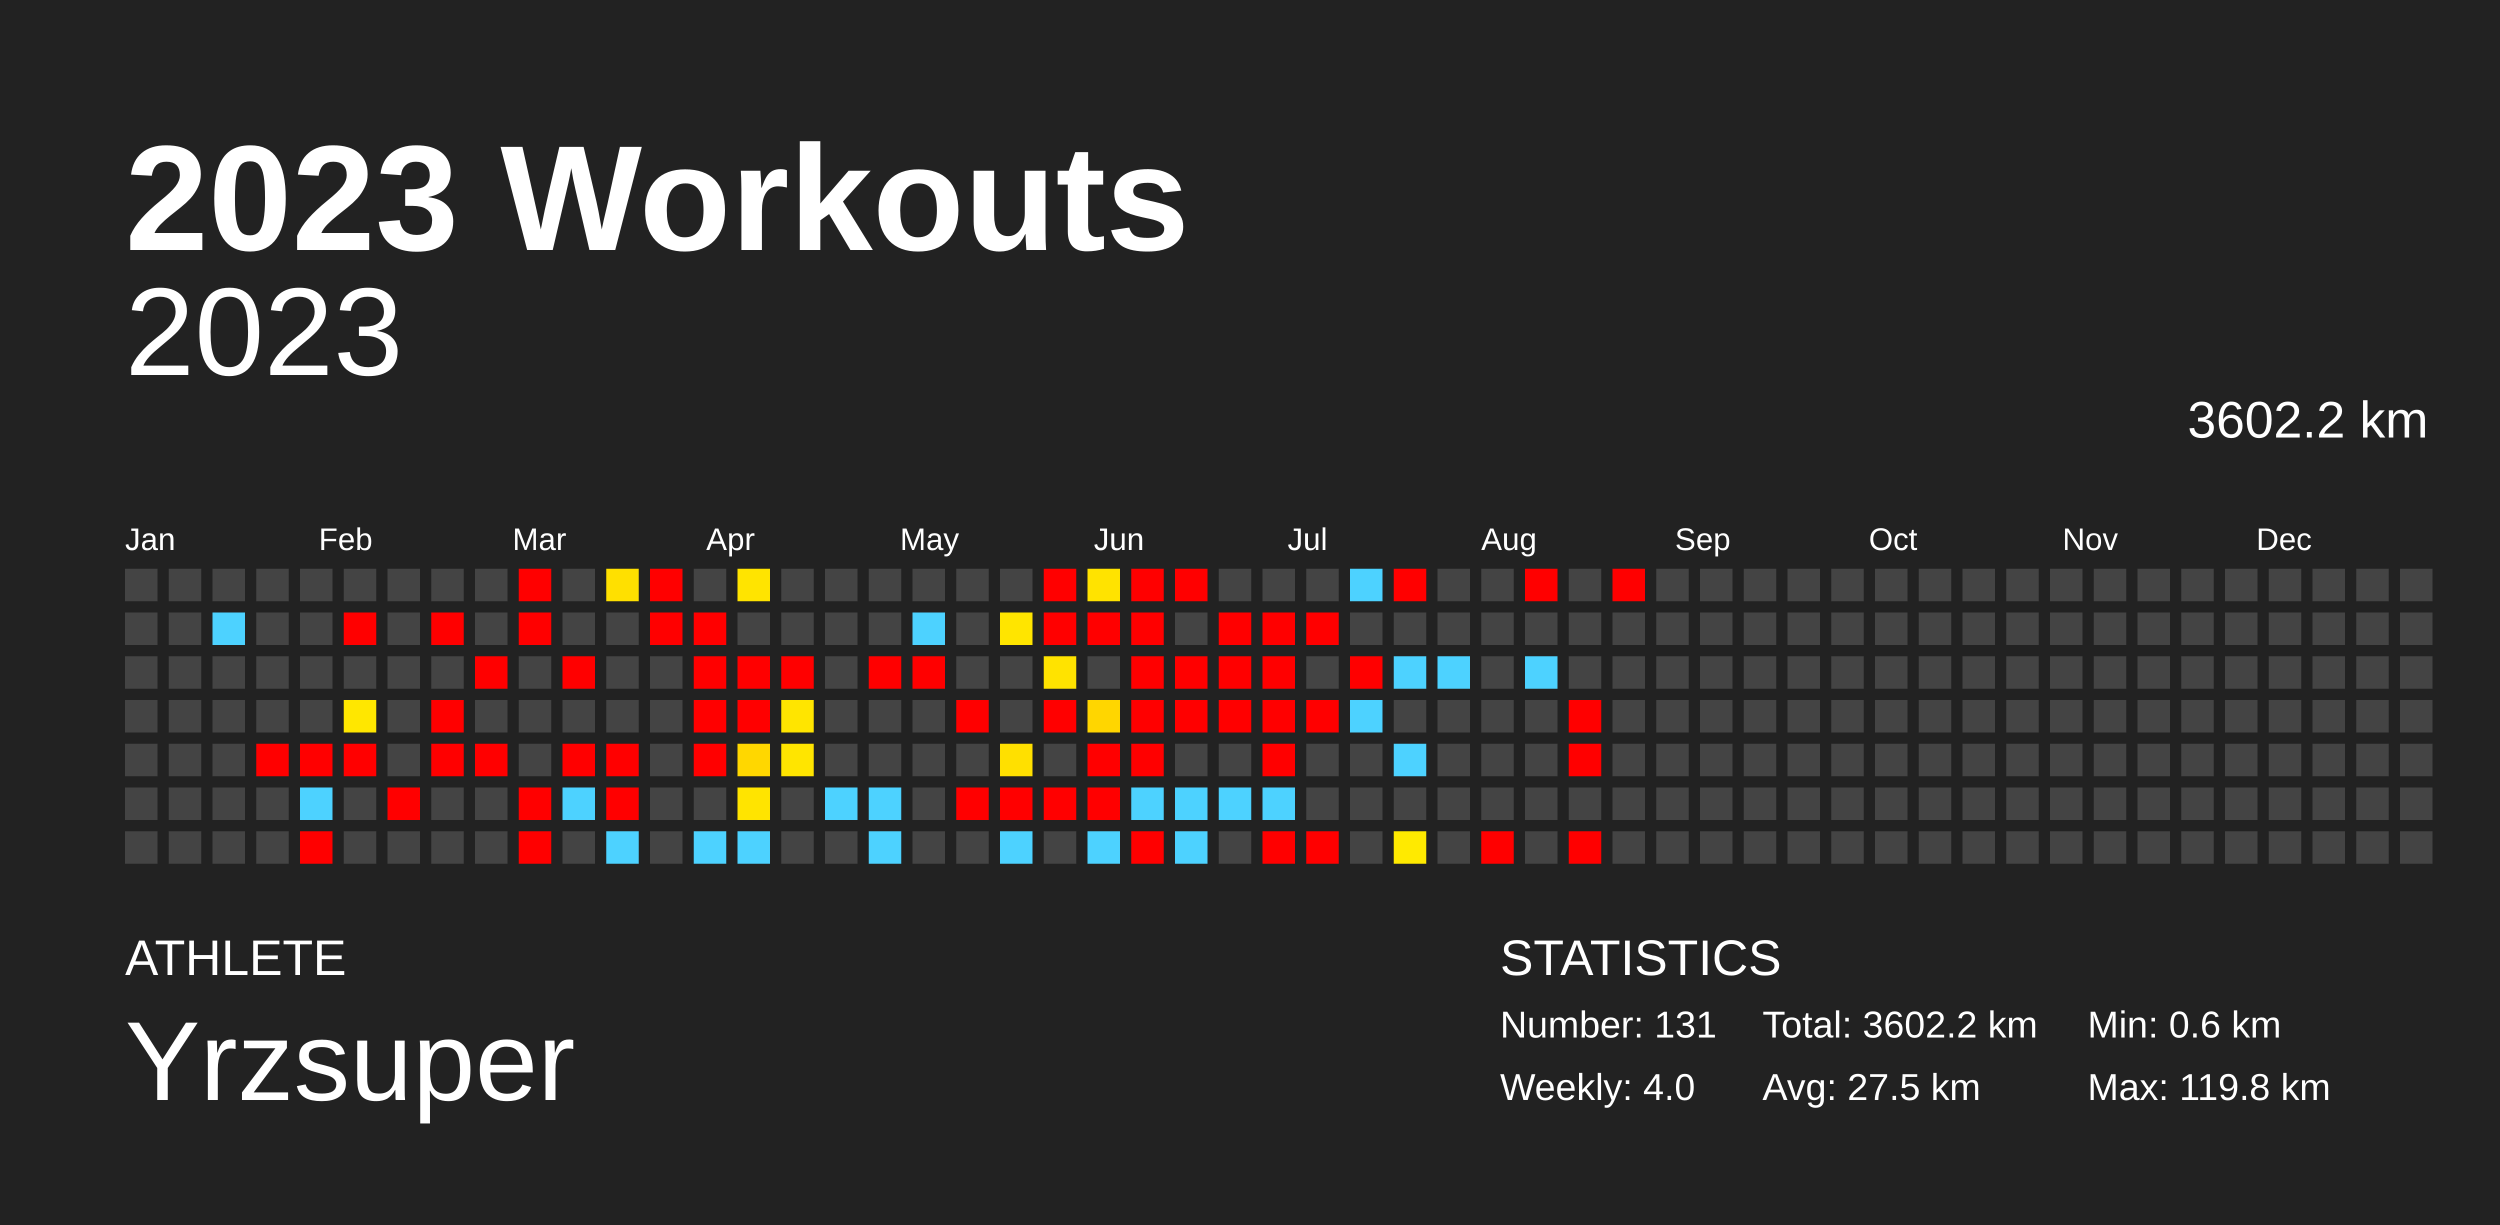
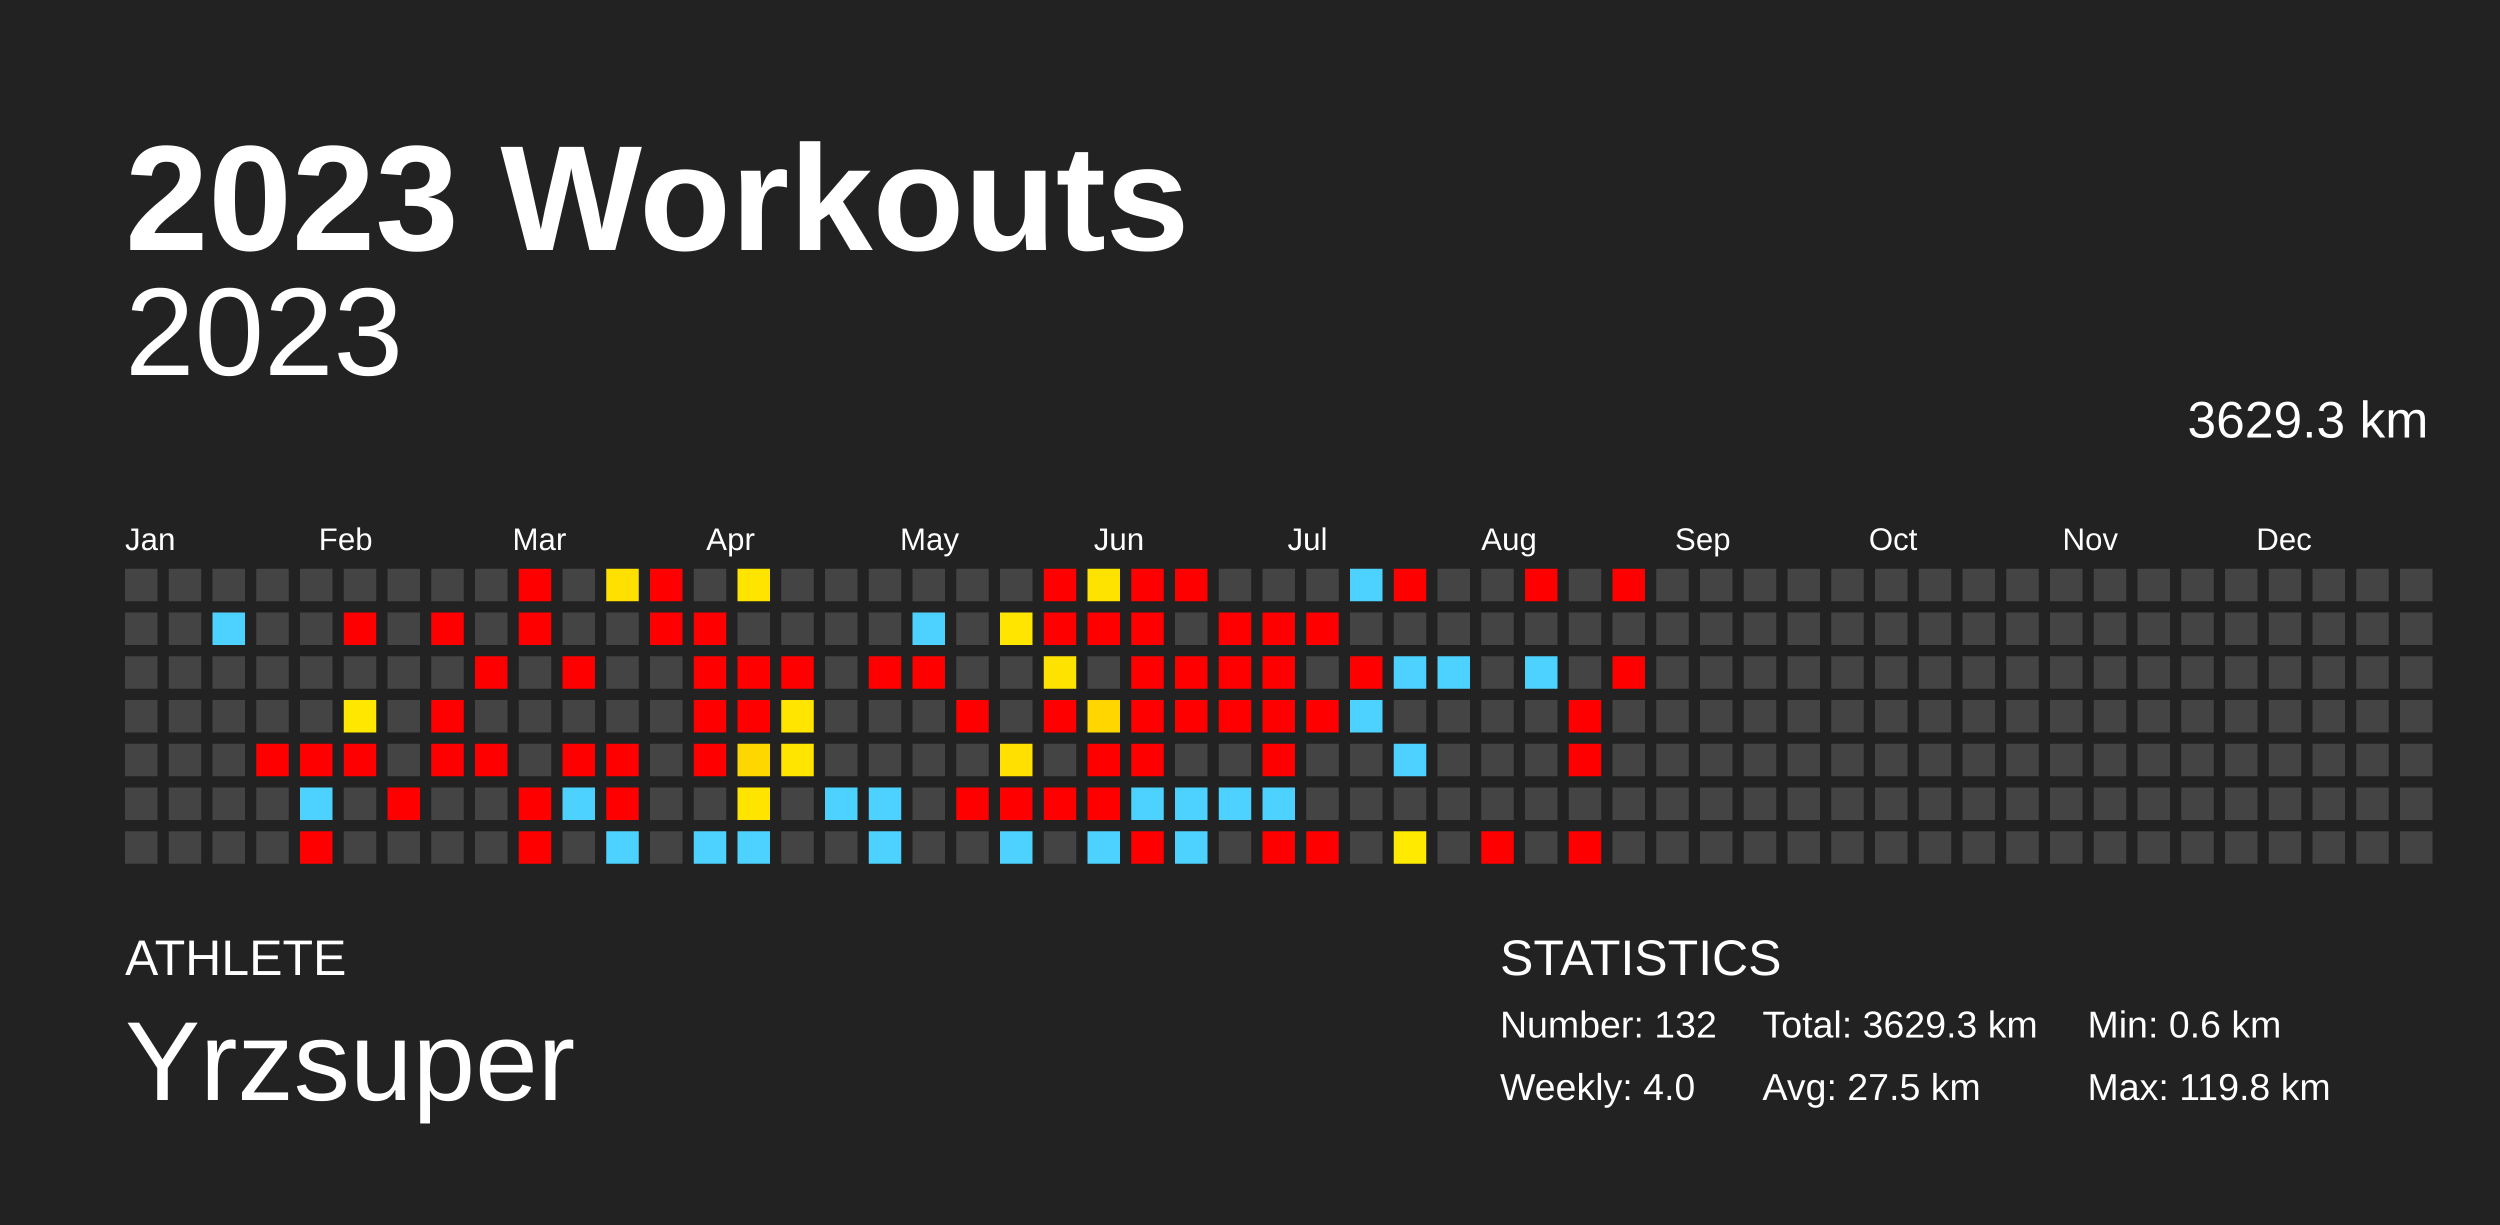
<svg xmlns="http://www.w3.org/2000/svg" baseProfile="full" height="98mm" version="1.1" viewBox="0,0,200,98" width="200mm">
  <defs />
  <rect fill="#222222" height="98" width="200" x="0" y="0" />
  <text fill="#FFFFFF" style="font-size:12px; font-family:Arial; font-weight:bold;" x="10" y="20">2023 Workouts</text>
  <text fill="#FFFFFF" style="font-size:4px; font-family:Arial" x="10" y="78">ATHLETE</text>
  <text fill="#FFFFFF" style="font-size:9px; font-family:Arial" x="10" y="88">Yrzsuper</text>
  <text fill="#FFFFFF" style="font-size:4px; font-family:Arial" x="120" y="78">STATISTICS</text>
-   <text fill="#FFFFFF" style="font-size:3px; font-family:Arial" x="120" y="83">Number: 131</text>
+   <text fill="#FFFFFF" style="font-size:3px; font-family:Arial" x="120" y="83">Number: 132</text>
  <text fill="#FFFFFF" style="font-size:3px; font-family:Arial" x="120" y="88">Weekly: 4.0</text>
-   <text fill="#FFFFFF" style="font-size:3px; font-family:Arial" x="141" y="83">Total: 3602.2 km</text>
+   <text fill="#FFFFFF" style="font-size:3px; font-family:Arial" x="141" y="83">Total: 3629.3 km</text>
  <text fill="#FFFFFF" style="font-size:3px; font-family:Arial" x="141" y="88">Avg: 27.5 km</text>
  <text fill="#FFFFFF" style="font-size:3px; font-family:Arial" x="167" y="83">Min: 0.6 km</text>
  <text fill="#FFFFFF" style="font-size:3px; font-family:Arial" x="167" y="88">Max: 119.8 km</text>
  <text alignment-baseline="hanging" fill="#FFFFFF" style="font-size:10.0px; font-family:Arial;" x="10" y="30">2023</text>
-   <text alignment-baseline="hanging" fill="#FFFFFF" style="font-size:4.125px; font-family:Arial;" x="175" y="35">3602.2 km</text>
+   <text alignment-baseline="hanging" fill="#FFFFFF" style="font-size:4.125px; font-family:Arial;" x="175" y="35">3629.3 km</text>
  <text fill="#FFFFFF" style="font-size:2.5px; font-family:Arial" x="10.0" y="44">Jan</text>
  <text fill="#FFFFFF" style="font-size:2.5px; font-family:Arial" x="25.5" y="44">Feb</text>
  <text fill="#FFFFFF" style="font-size:2.5px; font-family:Arial" x="41.0" y="44">Mar</text>
  <text fill="#FFFFFF" style="font-size:2.5px; font-family:Arial" x="56.5" y="44">Apr</text>
  <text fill="#FFFFFF" style="font-size:2.5px; font-family:Arial" x="72.0" y="44">May</text>
  <text fill="#FFFFFF" style="font-size:2.5px; font-family:Arial" x="87.5" y="44">Jun</text>
  <text fill="#FFFFFF" style="font-size:2.5px; font-family:Arial" x="103.0" y="44">Jul</text>
  <text fill="#FFFFFF" style="font-size:2.5px; font-family:Arial" x="118.5" y="44">Aug</text>
  <text fill="#FFFFFF" style="font-size:2.5px; font-family:Arial" x="134.0" y="44">Sep</text>
  <text fill="#FFFFFF" style="font-size:2.5px; font-family:Arial" x="149.5" y="44">Oct</text>
  <text fill="#FFFFFF" style="font-size:2.5px; font-family:Arial" x="165.0" y="44">Nov</text>
  <text fill="#FFFFFF" style="font-size:2.5px; font-family:Arial" x="180.5" y="44">Dec</text>
  <rect fill="#444444" height="2.6" width="2.6" x="10.0" y="45.5" />
  <rect fill="#444444" height="2.6" width="2.6" x="10.0" y="49.0" />
  <rect fill="#444444" height="2.6" width="2.6" x="10.0" y="52.5" />
  <rect fill="#444444" height="2.6" width="2.6" x="10.0" y="56.0" />
  <rect fill="#444444" height="2.6" width="2.6" x="10.0" y="59.5" />
  <rect fill="#444444" height="2.6" width="2.6" x="10.0" y="63.0" />
  <rect fill="#444444" height="2.6" width="2.6" x="10.0" y="66.5" />
  <rect fill="#444444" height="2.6" width="2.6" x="13.5" y="45.5" />
  <rect fill="#444444" height="2.6" width="2.6" x="13.5" y="49.0" />
  <rect fill="#444444" height="2.6" width="2.6" x="13.5" y="52.5" />
  <rect fill="#444444" height="2.6" width="2.6" x="13.5" y="56.0" />
  <rect fill="#444444" height="2.6" width="2.6" x="13.5" y="59.5" />
  <rect fill="#444444" height="2.6" width="2.6" x="13.5" y="63.0" />
  <rect fill="#444444" height="2.6" width="2.6" x="13.5" y="66.5" />
  <rect fill="#444444" height="2.6" width="2.6" x="17.0" y="45.5" />
  <rect fill="#4dd2ff" height="2.6" width="2.6" x="17.0" y="49.0" />
  <rect fill="#444444" height="2.6" width="2.6" x="17.0" y="52.5" />
  <rect fill="#444444" height="2.6" width="2.6" x="17.0" y="56.0" />
  <rect fill="#444444" height="2.6" width="2.6" x="17.0" y="59.5" />
  <rect fill="#444444" height="2.6" width="2.6" x="17.0" y="63.0" />
  <rect fill="#444444" height="2.6" width="2.6" x="17.0" y="66.5" />
  <rect fill="#444444" height="2.6" width="2.6" x="20.5" y="45.5" />
  <rect fill="#444444" height="2.6" width="2.6" x="20.5" y="49.0" />
  <rect fill="#444444" height="2.6" width="2.6" x="20.5" y="52.5" />
  <rect fill="#444444" height="2.6" width="2.6" x="20.5" y="56.0" />
  <rect fill="red" height="2.6" width="2.6" x="20.5" y="59.5" />
  <rect fill="#444444" height="2.6" width="2.6" x="20.5" y="63.0" />
  <rect fill="#444444" height="2.6" width="2.6" x="20.5" y="66.5" />
  <rect fill="#444444" height="2.6" width="2.6" x="24.0" y="45.5" />
  <rect fill="#444444" height="2.6" width="2.6" x="24.0" y="49.0" />
  <rect fill="#444444" height="2.6" width="2.6" x="24.0" y="52.5" />
  <rect fill="#444444" height="2.6" width="2.6" x="24.0" y="56.0" />
  <rect fill="red" height="2.6" width="2.6" x="24.0" y="59.5" />
  <rect fill="#4dd2ff" height="2.6" width="2.6" x="24.0" y="63.0" />
  <rect fill="red" height="2.6" width="2.6" x="24.0" y="66.5" />
  <rect fill="#444444" height="2.6" width="2.6" x="27.5" y="45.5" />
  <rect fill="red" height="2.6" width="2.6" x="27.5" y="49.0" />
  <rect fill="#444444" height="2.6" width="2.6" x="27.5" y="52.5" />
  <rect fill="#ffe700" height="2.6" width="2.6" x="27.5" y="56.0" />
  <rect fill="red" height="2.6" width="2.6" x="27.5" y="59.5" />
  <rect fill="#444444" height="2.6" width="2.6" x="27.5" y="63.0" />
  <rect fill="#444444" height="2.6" width="2.6" x="27.5" y="66.5" />
  <rect fill="#444444" height="2.6" width="2.6" x="31.0" y="45.5" />
  <rect fill="#444444" height="2.6" width="2.6" x="31.0" y="49.0" />
  <rect fill="#444444" height="2.6" width="2.6" x="31.0" y="52.5" />
  <rect fill="#444444" height="2.6" width="2.6" x="31.0" y="56.0" />
  <rect fill="#444444" height="2.6" width="2.6" x="31.0" y="59.5" />
  <rect fill="red" height="2.6" width="2.6" x="31.0" y="63.0" />
  <rect fill="#444444" height="2.6" width="2.6" x="31.0" y="66.5" />
  <rect fill="#444444" height="2.6" width="2.6" x="34.5" y="45.5" />
  <rect fill="red" height="2.6" width="2.6" x="34.5" y="49.0" />
  <rect fill="#444444" height="2.6" width="2.6" x="34.5" y="52.5" />
  <rect fill="red" height="2.6" width="2.6" x="34.5" y="56.0" />
  <rect fill="red" height="2.6" width="2.6" x="34.5" y="59.5" />
  <rect fill="#444444" height="2.6" width="2.6" x="34.5" y="63.0" />
  <rect fill="#444444" height="2.6" width="2.6" x="34.5" y="66.5" />
  <rect fill="#444444" height="2.6" width="2.6" x="38.0" y="45.5" />
  <rect fill="#444444" height="2.6" width="2.6" x="38.0" y="49.0" />
  <rect fill="red" height="2.6" width="2.6" x="38.0" y="52.5" />
  <rect fill="#444444" height="2.6" width="2.6" x="38.0" y="56.0" />
  <rect fill="red" height="2.6" width="2.6" x="38.0" y="59.5" />
  <rect fill="#444444" height="2.6" width="2.6" x="38.0" y="63.0" />
  <rect fill="#444444" height="2.6" width="2.6" x="38.0" y="66.5" />
  <rect fill="red" height="2.6" width="2.6" x="41.5" y="45.5" />
  <rect fill="red" height="2.6" width="2.6" x="41.5" y="49.0" />
  <rect fill="#444444" height="2.6" width="2.6" x="41.5" y="52.5" />
  <rect fill="#444444" height="2.6" width="2.6" x="41.5" y="56.0" />
  <rect fill="#444444" height="2.6" width="2.6" x="41.5" y="59.5" />
  <rect fill="red" height="2.6" width="2.6" x="41.5" y="63.0" />
  <rect fill="red" height="2.6" width="2.6" x="41.5" y="66.5" />
  <rect fill="#444444" height="2.6" width="2.6" x="45.0" y="45.5" />
  <rect fill="#444444" height="2.6" width="2.6" x="45.0" y="49.0" />
  <rect fill="red" height="2.6" width="2.6" x="45.0" y="52.5" />
  <rect fill="#444444" height="2.6" width="2.6" x="45.0" y="56.0" />
  <rect fill="red" height="2.6" width="2.6" x="45.0" y="59.5" />
  <rect fill="#4dd2ff" height="2.6" width="2.6" x="45.0" y="63.0" />
  <rect fill="#444444" height="2.6" width="2.6" x="45.0" y="66.5" />
  <rect fill="#ffe000" height="2.6" width="2.6" x="48.5" y="45.5" />
  <rect fill="#444444" height="2.6" width="2.6" x="48.5" y="49.0" />
  <rect fill="#444444" height="2.6" width="2.6" x="48.5" y="52.5" />
  <rect fill="#444444" height="2.6" width="2.6" x="48.5" y="56.0" />
  <rect fill="red" height="2.6" width="2.6" x="48.5" y="59.5" />
  <rect fill="red" height="2.6" width="2.6" x="48.5" y="63.0" />
  <rect fill="#4dd2ff" height="2.6" width="2.6" x="48.5" y="66.5" />
  <rect fill="red" height="2.6" width="2.6" x="52.0" y="45.5" />
  <rect fill="red" height="2.6" width="2.6" x="52.0" y="49.0" />
  <rect fill="#444444" height="2.6" width="2.6" x="52.0" y="52.5" />
  <rect fill="#444444" height="2.6" width="2.6" x="52.0" y="56.0" />
  <rect fill="#444444" height="2.6" width="2.6" x="52.0" y="59.5" />
  <rect fill="#444444" height="2.6" width="2.6" x="52.0" y="63.0" />
  <rect fill="#444444" height="2.6" width="2.6" x="52.0" y="66.5" />
  <rect fill="#444444" height="2.6" width="2.6" x="55.5" y="45.5" />
  <rect fill="red" height="2.6" width="2.6" x="55.5" y="49.0" />
  <rect fill="red" height="2.6" width="2.6" x="55.5" y="52.5" />
  <rect fill="red" height="2.6" width="2.6" x="55.5" y="56.0" />
  <rect fill="red" height="2.6" width="2.6" x="55.5" y="59.5" />
  <rect fill="#444444" height="2.6" width="2.6" x="55.5" y="63.0" />
  <rect fill="#4dd2ff" height="2.6" width="2.6" x="55.5" y="66.5" />
  <rect fill="#ffe400" height="2.6" width="2.6" x="59.0" y="45.5" />
  <rect fill="#444444" height="2.6" width="2.6" x="59.0" y="49.0" />
  <rect fill="red" height="2.6" width="2.6" x="59.0" y="52.5" />
  <rect fill="red" height="2.6" width="2.6" x="59.0" y="56.0" />
  <rect fill="#ffd700" height="2.6" width="2.6" x="59.0" y="59.5" />
  <rect fill="#ffe400" height="2.6" width="2.6" x="59.0" y="63.0" />
  <rect fill="#4dd2ff" height="2.6" width="2.6" x="59.0" y="66.5" />
  <rect fill="#444444" height="2.6" width="2.6" x="62.5" y="45.5" />
  <rect fill="#444444" height="2.6" width="2.6" x="62.5" y="49.0" />
  <rect fill="red" height="2.6" width="2.6" x="62.5" y="52.5" />
  <rect fill="#ffe500" height="2.6" width="2.6" x="62.5" y="56.0" />
  <rect fill="#ffe500" height="2.6" width="2.6" x="62.5" y="59.5" />
  <rect fill="#444444" height="2.6" width="2.6" x="62.5" y="63.0" />
  <rect fill="#444444" height="2.6" width="2.6" x="62.5" y="66.5" />
  <rect fill="#444444" height="2.6" width="2.6" x="66.0" y="45.5" />
  <rect fill="#444444" height="2.6" width="2.6" x="66.0" y="49.0" />
  <rect fill="#444444" height="2.6" width="2.6" x="66.0" y="52.5" />
  <rect fill="#444444" height="2.6" width="2.6" x="66.0" y="56.0" />
  <rect fill="#444444" height="2.6" width="2.6" x="66.0" y="59.5" />
  <rect fill="#4dd2ff" height="2.6" width="2.6" x="66.0" y="63.0" />
  <rect fill="#444444" height="2.6" width="2.6" x="66.0" y="66.5" />
  <rect fill="#444444" height="2.6" width="2.6" x="69.5" y="45.5" />
  <rect fill="#444444" height="2.6" width="2.6" x="69.5" y="49.0" />
  <rect fill="red" height="2.6" width="2.6" x="69.5" y="52.5" />
  <rect fill="#444444" height="2.6" width="2.6" x="69.5" y="56.0" />
  <rect fill="#444444" height="2.6" width="2.6" x="69.5" y="59.5" />
  <rect fill="#4dd2ff" height="2.6" width="2.6" x="69.5" y="63.0" />
  <rect fill="#4dd2ff" height="2.6" width="2.6" x="69.5" y="66.5" />
  <rect fill="#444444" height="2.6" width="2.6" x="73.0" y="45.5" />
  <rect fill="#4dd2ff" height="2.6" width="2.6" x="73.0" y="49.0" />
  <rect fill="red" height="2.6" width="2.6" x="73.0" y="52.5" />
  <rect fill="#444444" height="2.6" width="2.6" x="73.0" y="56.0" />
  <rect fill="#444444" height="2.6" width="2.6" x="73.0" y="59.5" />
  <rect fill="#444444" height="2.6" width="2.6" x="73.0" y="63.0" />
  <rect fill="#444444" height="2.6" width="2.6" x="73.0" y="66.5" />
  <rect fill="#444444" height="2.6" width="2.6" x="76.5" y="45.5" />
  <rect fill="#444444" height="2.6" width="2.6" x="76.5" y="49.0" />
  <rect fill="#444444" height="2.6" width="2.6" x="76.5" y="52.5" />
  <rect fill="red" height="2.6" width="2.6" x="76.5" y="56.0" />
  <rect fill="#444444" height="2.6" width="2.6" x="76.5" y="59.5" />
  <rect fill="red" height="2.6" width="2.6" x="76.5" y="63.0" />
  <rect fill="#444444" height="2.6" width="2.6" x="76.5" y="66.5" />
  <rect fill="#444444" height="2.6" width="2.6" x="80.0" y="45.5" />
  <rect fill="#ffe500" height="2.6" width="2.6" x="80.0" y="49.0" />
  <rect fill="#444444" height="2.6" width="2.6" x="80.0" y="52.5" />
  <rect fill="#444444" height="2.6" width="2.6" x="80.0" y="56.0" />
  <rect fill="#ffe000" height="2.6" width="2.6" x="80.0" y="59.5" />
  <rect fill="red" height="2.6" width="2.6" x="80.0" y="63.0" />
  <rect fill="#4dd2ff" height="2.6" width="2.6" x="80.0" y="66.5" />
  <rect fill="red" height="2.6" width="2.6" x="83.5" y="45.5" />
  <rect fill="red" height="2.6" width="2.6" x="83.5" y="49.0" />
  <rect fill="#ffe300" height="2.6" width="2.6" x="83.5" y="52.5" />
  <rect fill="red" height="2.6" width="2.6" x="83.5" y="56.0" />
  <rect fill="#444444" height="2.6" width="2.6" x="83.5" y="59.5" />
  <rect fill="red" height="2.6" width="2.6" x="83.5" y="63.0" />
  <rect fill="#444444" height="2.6" width="2.6" x="83.5" y="66.5" />
  <rect fill="#ffe300" height="2.6" width="2.6" x="87.0" y="45.5" />
  <rect fill="red" height="2.6" width="2.6" x="87.0" y="49.0" />
  <rect fill="#444444" height="2.6" width="2.6" x="87.0" y="52.5" />
  <rect fill="#ffd600" height="2.6" width="2.6" x="87.0" y="56.0" />
  <rect fill="red" height="2.6" width="2.6" x="87.0" y="59.5" />
  <rect fill="red" height="2.6" width="2.6" x="87.0" y="63.0" />
  <rect fill="#4dd2ff" height="2.6" width="2.6" x="87.0" y="66.5" />
  <rect fill="red" height="2.6" width="2.6" x="90.5" y="45.5" />
  <rect fill="red" height="2.6" width="2.6" x="90.5" y="49.0" />
  <rect fill="red" height="2.6" width="2.6" x="90.5" y="52.5" />
  <rect fill="red" height="2.6" width="2.6" x="90.5" y="56.0" />
  <rect fill="red" height="2.6" width="2.6" x="90.5" y="59.5" />
  <rect fill="#4dd2ff" height="2.6" width="2.6" x="90.5" y="63.0" />
  <rect fill="red" height="2.6" width="2.6" x="90.5" y="66.5" />
  <rect fill="red" height="2.6" width="2.6" x="94.0" y="45.5" />
  <rect fill="#444444" height="2.6" width="2.6" x="94.0" y="49.0" />
  <rect fill="red" height="2.6" width="2.6" x="94.0" y="52.5" />
  <rect fill="red" height="2.6" width="2.6" x="94.0" y="56.0" />
  <rect fill="#444444" height="2.6" width="2.6" x="94.0" y="59.5" />
  <rect fill="#4dd2ff" height="2.6" width="2.6" x="94.0" y="63.0" />
  <rect fill="#4dd2ff" height="2.6" width="2.6" x="94.0" y="66.5" />
  <rect fill="#444444" height="2.6" width="2.6" x="97.5" y="45.5" />
  <rect fill="red" height="2.6" width="2.6" x="97.5" y="49.0" />
  <rect fill="red" height="2.6" width="2.6" x="97.5" y="52.5" />
  <rect fill="red" height="2.6" width="2.6" x="97.5" y="56.0" />
  <rect fill="#444444" height="2.6" width="2.6" x="97.5" y="59.5" />
  <rect fill="#4dd2ff" height="2.6" width="2.6" x="97.5" y="63.0" />
  <rect fill="#444444" height="2.6" width="2.6" x="97.5" y="66.5" />
  <rect fill="#444444" height="2.6" width="2.6" x="101.0" y="45.5" />
  <rect fill="red" height="2.6" width="2.6" x="101.0" y="49.0" />
  <rect fill="red" height="2.6" width="2.6" x="101.0" y="52.5" />
  <rect fill="red" height="2.6" width="2.6" x="101.0" y="56.0" />
  <rect fill="red" height="2.6" width="2.6" x="101.0" y="59.5" />
  <rect fill="#4dd2ff" height="2.6" width="2.6" x="101.0" y="63.0" />
  <rect fill="red" height="2.6" width="2.6" x="101.0" y="66.5" />
  <rect fill="#444444" height="2.6" width="2.6" x="104.5" y="45.5" />
  <rect fill="red" height="2.6" width="2.6" x="104.5" y="49.0" />
  <rect fill="#444444" height="2.6" width="2.6" x="104.5" y="52.5" />
  <rect fill="red" height="2.6" width="2.6" x="104.5" y="56.0" />
  <rect fill="#444444" height="2.6" width="2.6" x="104.5" y="59.5" />
  <rect fill="#444444" height="2.6" width="2.6" x="104.5" y="63.0" />
  <rect fill="red" height="2.6" width="2.6" x="104.5" y="66.5" />
  <rect fill="#4dd2ff" height="2.6" width="2.6" x="108.0" y="45.5" />
  <rect fill="#444444" height="2.6" width="2.6" x="108.0" y="49.0" />
  <rect fill="red" height="2.6" width="2.6" x="108.0" y="52.5" />
  <rect fill="#4dd2ff" height="2.6" width="2.6" x="108.0" y="56.0" />
  <rect fill="#444444" height="2.6" width="2.6" x="108.0" y="59.5" />
  <rect fill="#444444" height="2.6" width="2.6" x="108.0" y="63.0" />
  <rect fill="#444444" height="2.6" width="2.6" x="108.0" y="66.5" />
  <rect fill="red" height="2.6" width="2.6" x="111.5" y="45.5" />
  <rect fill="#444444" height="2.6" width="2.6" x="111.5" y="49.0" />
  <rect fill="#4dd2ff" height="2.6" width="2.6" x="111.5" y="52.5" />
  <rect fill="#444444" height="2.6" width="2.6" x="111.5" y="56.0" />
  <rect fill="#4dd2ff" height="2.6" width="2.6" x="111.5" y="59.5" />
  <rect fill="#444444" height="2.6" width="2.6" x="111.5" y="63.0" />
  <rect fill="#ffea00" height="2.6" width="2.6" x="111.5" y="66.5" />
  <rect fill="#444444" height="2.6" width="2.6" x="115.0" y="45.5" />
  <rect fill="#444444" height="2.6" width="2.6" x="115.0" y="49.0" />
  <rect fill="#4dd2ff" height="2.6" width="2.6" x="115.0" y="52.5" />
  <rect fill="#444444" height="2.6" width="2.6" x="115.0" y="56.0" />
  <rect fill="#444444" height="2.6" width="2.6" x="115.0" y="59.5" />
  <rect fill="#444444" height="2.6" width="2.6" x="115.0" y="63.0" />
  <rect fill="#444444" height="2.6" width="2.6" x="115.0" y="66.5" />
  <rect fill="#444444" height="2.6" width="2.6" x="118.5" y="45.5" />
  <rect fill="#444444" height="2.6" width="2.6" x="118.5" y="49.0" />
  <rect fill="#444444" height="2.6" width="2.6" x="118.5" y="52.5" />
  <rect fill="#444444" height="2.6" width="2.6" x="118.5" y="56.0" />
  <rect fill="#444444" height="2.6" width="2.6" x="118.5" y="59.5" />
  <rect fill="#444444" height="2.6" width="2.6" x="118.5" y="63.0" />
  <rect fill="red" height="2.6" width="2.6" x="118.5" y="66.5" />
  <rect fill="red" height="2.6" width="2.6" x="122.0" y="45.5" />
  <rect fill="#444444" height="2.6" width="2.6" x="122.0" y="49.0" />
  <rect fill="#4dd2ff" height="2.6" width="2.6" x="122.0" y="52.5" />
  <rect fill="#444444" height="2.6" width="2.6" x="122.0" y="56.0" />
  <rect fill="#444444" height="2.6" width="2.6" x="122.0" y="59.5" />
  <rect fill="#444444" height="2.6" width="2.6" x="122.0" y="63.0" />
  <rect fill="#444444" height="2.6" width="2.6" x="122.0" y="66.5" />
  <rect fill="#444444" height="2.6" width="2.6" x="125.5" y="45.5" />
  <rect fill="#444444" height="2.6" width="2.6" x="125.5" y="49.0" />
  <rect fill="#444444" height="2.6" width="2.6" x="125.5" y="52.5" />
  <rect fill="red" height="2.6" width="2.6" x="125.5" y="56.0" />
  <rect fill="red" height="2.6" width="2.6" x="125.5" y="59.5" />
  <rect fill="#444444" height="2.6" width="2.6" x="125.5" y="63.0" />
  <rect fill="red" height="2.6" width="2.6" x="125.5" y="66.5" />
  <rect fill="red" height="2.6" width="2.6" x="129.0" y="45.5" />
  <rect fill="#444444" height="2.6" width="2.6" x="129.0" y="49.0" />
-   <rect fill="#444444" height="2.6" width="2.6" x="129.0" y="52.5" />
+   <rect fill="red" height="2.6" width="2.6" x="129.0" y="52.5" />
  <rect fill="#444444" height="2.6" width="2.6" x="129.0" y="56.0" />
  <rect fill="#444444" height="2.6" width="2.6" x="129.0" y="59.5" />
  <rect fill="#444444" height="2.6" width="2.6" x="129.0" y="63.0" />
  <rect fill="#444444" height="2.6" width="2.6" x="129.0" y="66.5" />
  <rect fill="#444444" height="2.6" width="2.6" x="132.5" y="45.5" />
  <rect fill="#444444" height="2.6" width="2.6" x="132.5" y="49.0" />
  <rect fill="#444444" height="2.6" width="2.6" x="132.5" y="52.5" />
  <rect fill="#444444" height="2.6" width="2.6" x="132.5" y="56.0" />
  <rect fill="#444444" height="2.6" width="2.6" x="132.5" y="59.5" />
  <rect fill="#444444" height="2.6" width="2.6" x="132.5" y="63.0" />
  <rect fill="#444444" height="2.6" width="2.6" x="132.5" y="66.5" />
  <rect fill="#444444" height="2.6" width="2.6" x="136.0" y="45.5" />
  <rect fill="#444444" height="2.6" width="2.6" x="136.0" y="49.0" />
  <rect fill="#444444" height="2.6" width="2.6" x="136.0" y="52.5" />
  <rect fill="#444444" height="2.6" width="2.6" x="136.0" y="56.0" />
  <rect fill="#444444" height="2.6" width="2.6" x="136.0" y="59.5" />
  <rect fill="#444444" height="2.6" width="2.6" x="136.0" y="63.0" />
  <rect fill="#444444" height="2.6" width="2.6" x="136.0" y="66.5" />
  <rect fill="#444444" height="2.6" width="2.6" x="139.5" y="45.5" />
  <rect fill="#444444" height="2.6" width="2.6" x="139.5" y="49.0" />
  <rect fill="#444444" height="2.6" width="2.6" x="139.5" y="52.5" />
  <rect fill="#444444" height="2.6" width="2.6" x="139.5" y="56.0" />
  <rect fill="#444444" height="2.6" width="2.6" x="139.5" y="59.5" />
  <rect fill="#444444" height="2.6" width="2.6" x="139.5" y="63.0" />
  <rect fill="#444444" height="2.6" width="2.6" x="139.5" y="66.5" />
  <rect fill="#444444" height="2.6" width="2.6" x="143.0" y="45.5" />
  <rect fill="#444444" height="2.6" width="2.6" x="143.0" y="49.0" />
  <rect fill="#444444" height="2.6" width="2.6" x="143.0" y="52.5" />
  <rect fill="#444444" height="2.6" width="2.6" x="143.0" y="56.0" />
  <rect fill="#444444" height="2.6" width="2.6" x="143.0" y="59.5" />
  <rect fill="#444444" height="2.6" width="2.6" x="143.0" y="63.0" />
  <rect fill="#444444" height="2.6" width="2.6" x="143.0" y="66.5" />
  <rect fill="#444444" height="2.6" width="2.6" x="146.5" y="45.5" />
  <rect fill="#444444" height="2.6" width="2.6" x="146.5" y="49.0" />
  <rect fill="#444444" height="2.6" width="2.6" x="146.5" y="52.5" />
  <rect fill="#444444" height="2.6" width="2.6" x="146.5" y="56.0" />
  <rect fill="#444444" height="2.6" width="2.6" x="146.5" y="59.5" />
  <rect fill="#444444" height="2.6" width="2.6" x="146.5" y="63.0" />
  <rect fill="#444444" height="2.6" width="2.6" x="146.5" y="66.5" />
  <rect fill="#444444" height="2.6" width="2.6" x="150.0" y="45.5" />
  <rect fill="#444444" height="2.6" width="2.6" x="150.0" y="49.0" />
  <rect fill="#444444" height="2.6" width="2.6" x="150.0" y="52.5" />
  <rect fill="#444444" height="2.6" width="2.6" x="150.0" y="56.0" />
  <rect fill="#444444" height="2.6" width="2.6" x="150.0" y="59.5" />
  <rect fill="#444444" height="2.6" width="2.6" x="150.0" y="63.0" />
  <rect fill="#444444" height="2.6" width="2.6" x="150.0" y="66.5" />
  <rect fill="#444444" height="2.6" width="2.6" x="153.5" y="45.5" />
  <rect fill="#444444" height="2.6" width="2.6" x="153.5" y="49.0" />
  <rect fill="#444444" height="2.6" width="2.6" x="153.5" y="52.5" />
  <rect fill="#444444" height="2.6" width="2.6" x="153.5" y="56.0" />
  <rect fill="#444444" height="2.6" width="2.6" x="153.5" y="59.5" />
  <rect fill="#444444" height="2.6" width="2.6" x="153.5" y="63.0" />
  <rect fill="#444444" height="2.6" width="2.6" x="153.5" y="66.5" />
  <rect fill="#444444" height="2.6" width="2.6" x="157.0" y="45.5" />
  <rect fill="#444444" height="2.6" width="2.6" x="157.0" y="49.0" />
  <rect fill="#444444" height="2.6" width="2.6" x="157.0" y="52.5" />
  <rect fill="#444444" height="2.6" width="2.6" x="157.0" y="56.0" />
  <rect fill="#444444" height="2.6" width="2.6" x="157.0" y="59.5" />
  <rect fill="#444444" height="2.6" width="2.6" x="157.0" y="63.0" />
  <rect fill="#444444" height="2.6" width="2.6" x="157.0" y="66.5" />
  <rect fill="#444444" height="2.6" width="2.6" x="160.5" y="45.5" />
  <rect fill="#444444" height="2.6" width="2.6" x="160.5" y="49.0" />
  <rect fill="#444444" height="2.6" width="2.6" x="160.5" y="52.5" />
  <rect fill="#444444" height="2.6" width="2.6" x="160.5" y="56.0" />
  <rect fill="#444444" height="2.6" width="2.6" x="160.5" y="59.5" />
  <rect fill="#444444" height="2.6" width="2.6" x="160.5" y="63.0" />
  <rect fill="#444444" height="2.6" width="2.6" x="160.5" y="66.5" />
  <rect fill="#444444" height="2.6" width="2.6" x="164.0" y="45.5" />
  <rect fill="#444444" height="2.6" width="2.6" x="164.0" y="49.0" />
  <rect fill="#444444" height="2.6" width="2.6" x="164.0" y="52.5" />
  <rect fill="#444444" height="2.6" width="2.6" x="164.0" y="56.0" />
  <rect fill="#444444" height="2.6" width="2.6" x="164.0" y="59.5" />
  <rect fill="#444444" height="2.6" width="2.6" x="164.0" y="63.0" />
  <rect fill="#444444" height="2.6" width="2.6" x="164.0" y="66.5" />
  <rect fill="#444444" height="2.6" width="2.6" x="167.5" y="45.5" />
  <rect fill="#444444" height="2.6" width="2.6" x="167.5" y="49.0" />
  <rect fill="#444444" height="2.6" width="2.6" x="167.5" y="52.5" />
  <rect fill="#444444" height="2.6" width="2.6" x="167.5" y="56.0" />
  <rect fill="#444444" height="2.6" width="2.6" x="167.5" y="59.5" />
  <rect fill="#444444" height="2.6" width="2.6" x="167.5" y="63.0" />
  <rect fill="#444444" height="2.6" width="2.6" x="167.5" y="66.5" />
  <rect fill="#444444" height="2.6" width="2.6" x="171.0" y="45.5" />
  <rect fill="#444444" height="2.6" width="2.6" x="171.0" y="49.0" />
  <rect fill="#444444" height="2.6" width="2.6" x="171.0" y="52.5" />
  <rect fill="#444444" height="2.6" width="2.6" x="171.0" y="56.0" />
  <rect fill="#444444" height="2.6" width="2.6" x="171.0" y="59.5" />
  <rect fill="#444444" height="2.6" width="2.6" x="171.0" y="63.0" />
  <rect fill="#444444" height="2.6" width="2.6" x="171.0" y="66.5" />
  <rect fill="#444444" height="2.6" width="2.6" x="174.5" y="45.5" />
  <rect fill="#444444" height="2.6" width="2.6" x="174.5" y="49.0" />
  <rect fill="#444444" height="2.6" width="2.6" x="174.5" y="52.5" />
  <rect fill="#444444" height="2.6" width="2.6" x="174.5" y="56.0" />
  <rect fill="#444444" height="2.6" width="2.6" x="174.5" y="59.5" />
  <rect fill="#444444" height="2.6" width="2.6" x="174.5" y="63.0" />
  <rect fill="#444444" height="2.6" width="2.6" x="174.5" y="66.5" />
  <rect fill="#444444" height="2.6" width="2.6" x="178.0" y="45.5" />
  <rect fill="#444444" height="2.6" width="2.6" x="178.0" y="49.0" />
  <rect fill="#444444" height="2.6" width="2.6" x="178.0" y="52.5" />
  <rect fill="#444444" height="2.6" width="2.6" x="178.0" y="56.0" />
  <rect fill="#444444" height="2.6" width="2.6" x="178.0" y="59.5" />
  <rect fill="#444444" height="2.6" width="2.6" x="178.0" y="63.0" />
  <rect fill="#444444" height="2.6" width="2.6" x="178.0" y="66.5" />
  <rect fill="#444444" height="2.6" width="2.6" x="181.5" y="45.5" />
  <rect fill="#444444" height="2.6" width="2.6" x="181.5" y="49.0" />
  <rect fill="#444444" height="2.6" width="2.6" x="181.5" y="52.5" />
  <rect fill="#444444" height="2.6" width="2.6" x="181.5" y="56.0" />
  <rect fill="#444444" height="2.6" width="2.6" x="181.5" y="59.5" />
  <rect fill="#444444" height="2.6" width="2.6" x="181.5" y="63.0" />
  <rect fill="#444444" height="2.6" width="2.6" x="181.5" y="66.5" />
  <rect fill="#444444" height="2.6" width="2.6" x="185.0" y="45.5" />
  <rect fill="#444444" height="2.6" width="2.6" x="185.0" y="49.0" />
  <rect fill="#444444" height="2.6" width="2.6" x="185.0" y="52.5" />
  <rect fill="#444444" height="2.6" width="2.6" x="185.0" y="56.0" />
  <rect fill="#444444" height="2.6" width="2.6" x="185.0" y="59.5" />
  <rect fill="#444444" height="2.6" width="2.6" x="185.0" y="63.0" />
  <rect fill="#444444" height="2.6" width="2.6" x="185.0" y="66.5" />
  <rect fill="#444444" height="2.6" width="2.6" x="188.5" y="45.5" />
  <rect fill="#444444" height="2.6" width="2.6" x="188.5" y="49.0" />
  <rect fill="#444444" height="2.6" width="2.6" x="188.5" y="52.5" />
  <rect fill="#444444" height="2.6" width="2.6" x="188.5" y="56.0" />
  <rect fill="#444444" height="2.6" width="2.6" x="188.5" y="59.5" />
  <rect fill="#444444" height="2.6" width="2.6" x="188.5" y="63.0" />
  <rect fill="#444444" height="2.6" width="2.6" x="188.5" y="66.5" />
  <rect fill="#444444" height="2.6" width="2.6" x="192.0" y="45.5" />
  <rect fill="#444444" height="2.6" width="2.6" x="192.0" y="49.0" />
  <rect fill="#444444" height="2.6" width="2.6" x="192.0" y="52.5" />
  <rect fill="#444444" height="2.6" width="2.6" x="192.0" y="56.0" />
  <rect fill="#444444" height="2.6" width="2.6" x="192.0" y="59.5" />
  <rect fill="#444444" height="2.6" width="2.6" x="192.0" y="63.0" />
  <rect fill="#444444" height="2.6" width="2.6" x="192.0" y="66.5" />
</svg>
